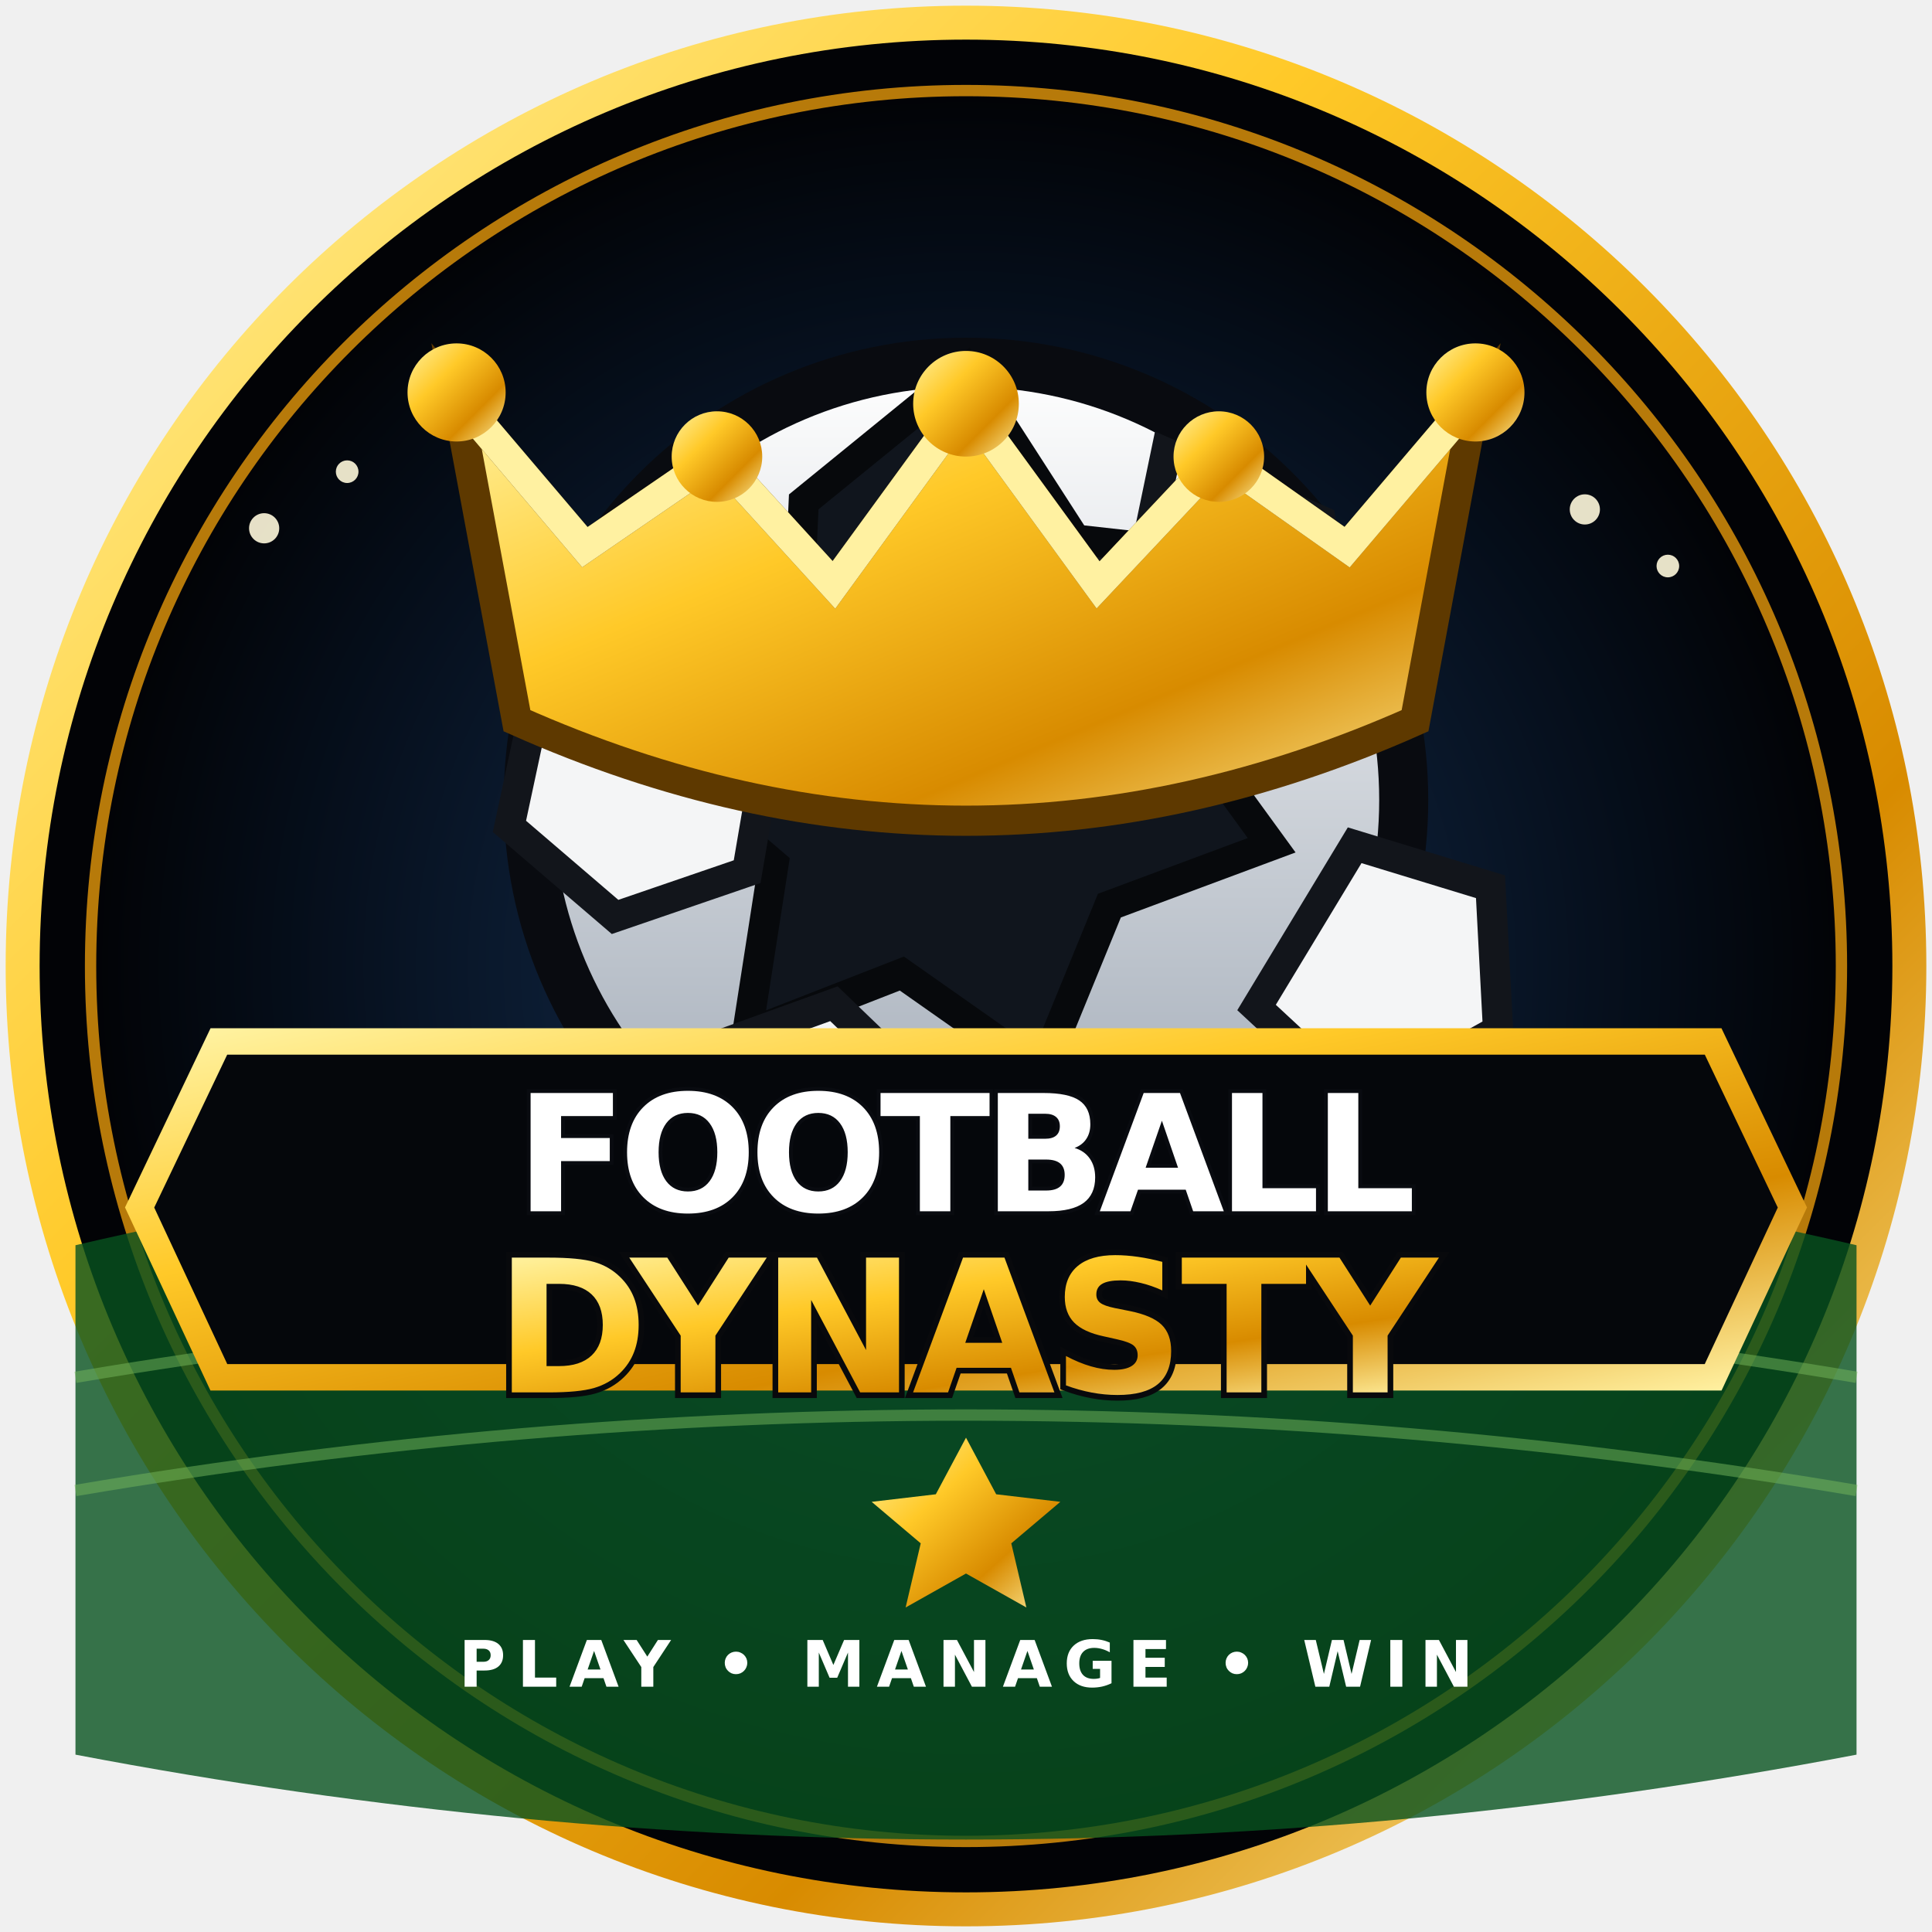
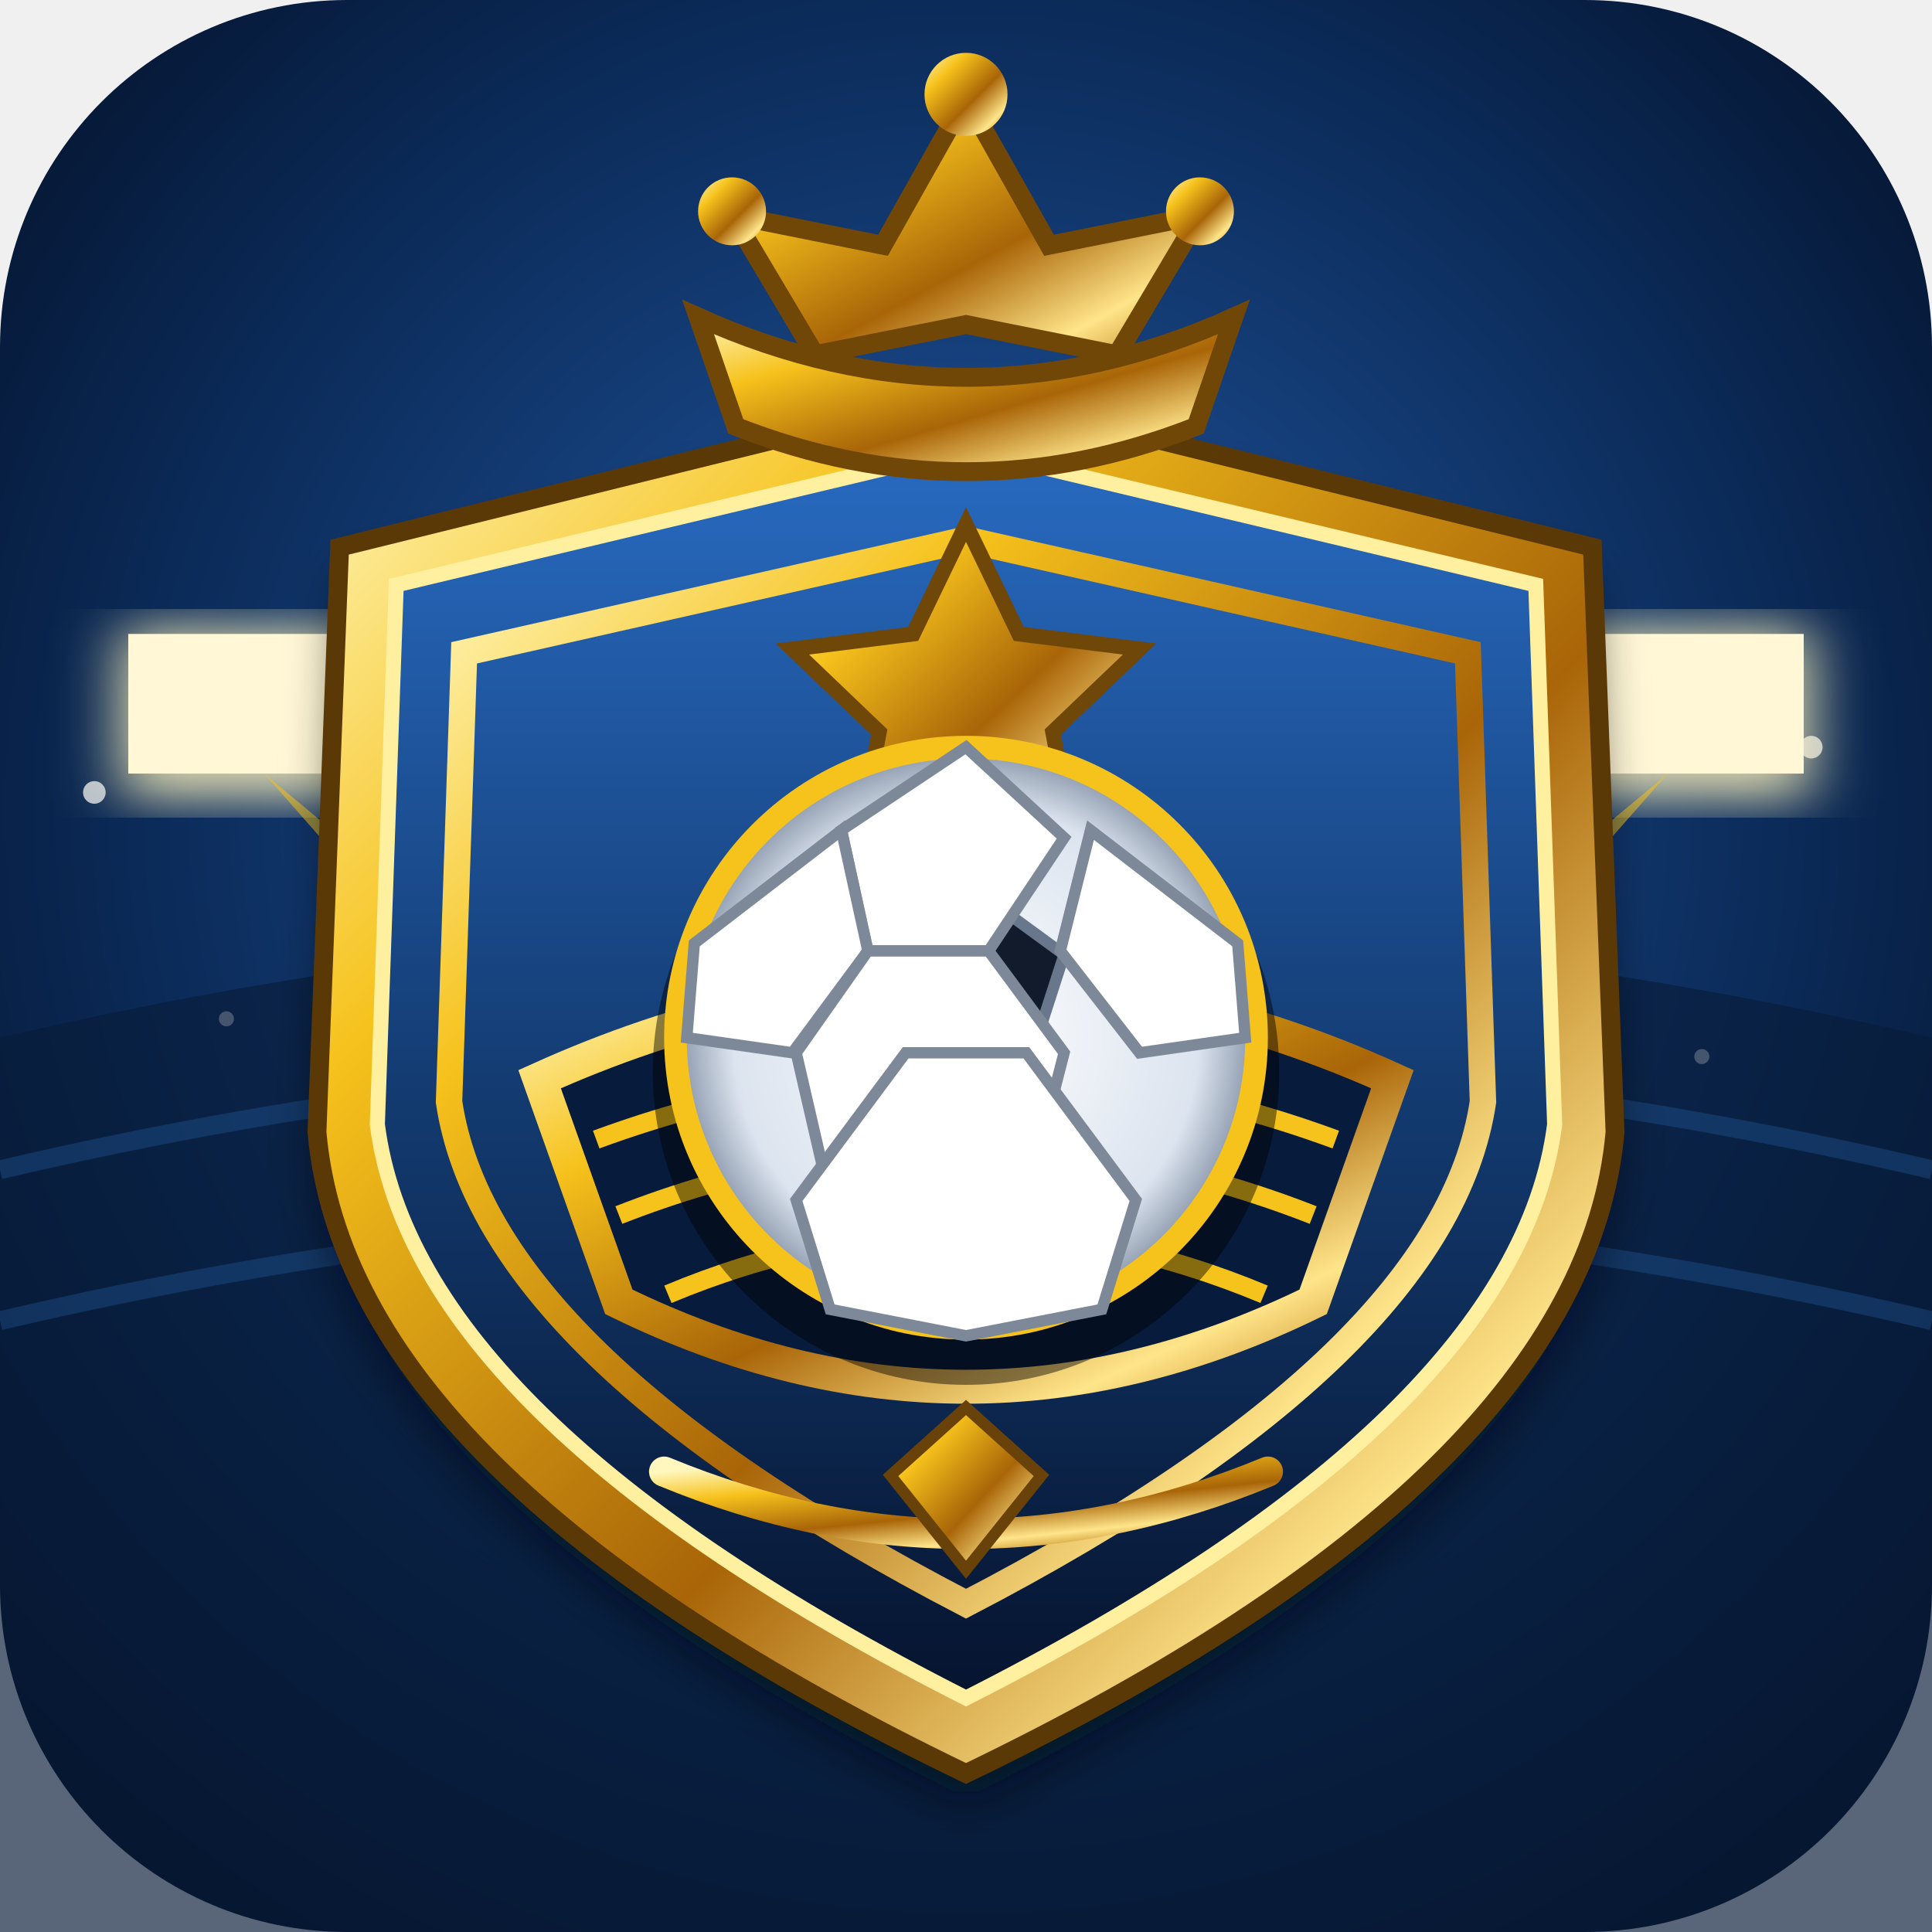
<svg xmlns="http://www.w3.org/2000/svg" width="512" height="512" viewBox="0 0 512 512">
  <defs>
-     <radialGradient id="bg">
-       <stop stop-color="#17345a" />
-       <stop offset=".72" stop-color="#06101e" />
-       <stop offset="1" stop-color="#020306" />
+     <radialGradient id="bg" cx="50%" cy="42%" r="72%">
+       <stop stop-color="#235ba8" />
+       <stop offset=".58" stop-color="#0b2b59" />
+       <stop offset="1" stop-color="#02091b" />
    </radialGradient>
    <linearGradient id="gold" x1="0" y1="0" x2="1" y2="1">
-       <stop stop-color="#fff2a0" />
-       <stop offset=".35" stop-color="#ffc928" />
-       <stop offset=".7" stop-color="#d88b00" />
-       <stop offset="1" stop-color="#fff0a0" />
+       <stop stop-color="#fff7bd" />
+       <stop offset=".25" stop-color="#f6c21c" />
+       <stop offset=".58" stop-color="#a96508" />
+       <stop offset=".82" stop-color="#ffe58a" />
+       <stop offset="1" stop-color="#b8750b" />
    </linearGradient>
-     <linearGradient id="silver" x1="0" y1="0" x2="0" y2="1">
+     <linearGradient id="blue" x1="0" y1="0" x2="0" y2="1">
+       <stop stop-color="#286ac0" />
+       <stop offset=".55" stop-color="#12386c" />
+       <stop offset="1" stop-color="#06142f" />
+     </linearGradient>
+     <radialGradient id="ball">
      <stop stop-color="#fff" />
-       <stop offset="1" stop-color="#9ca6b3" />
-     </linearGradient>
+       <stop offset=".8" stop-color="#dce4ef" />
+       <stop offset="1" stop-color="#8795a8" />
+     </radialGradient>
+     <filter id="glow">
+       <feGaussianBlur stdDeviation="8" />
+     </filter>
    <filter id="shadow">
-       <feGaussianBlur stdDeviation="5" />
+       <feGaussianBlur stdDeviation="7" />
    </filter>
  </defs>
-   <circle cx="256" cy="256" r="250" fill="#020306" stroke="url(#gold)" stroke-width="9" />
-   <circle cx="256" cy="256" r="232" fill="url(#bg)" stroke="#b77a0a" stroke-width="3" />
-   <path d="M20 330 Q256 275 492 330 L492 465 Q256 510 20 465Z" fill="#07521f" opacity=".8" />
-   <path d="M20 365 Q256 325 492 365 M20 395 Q256 355 492 395" fill="none" stroke="#75b85b" stroke-width="3" opacity=".5" />
-   <g fill="#fff8db" opacity=".9">
-     <circle cx="70" cy="140" r="4" />
-     <circle cx="92" cy="125" r="3" />
-     <circle cx="420" cy="135" r="4" />
-     <circle cx="442" cy="150" r="3" />
+   <rect width="512" height="512" rx="92" fill="url(#bg)" />
+   <g opacity=".7" fill="#fff">
+     <circle cx="25" cy="210" r="3" />
+     <circle cx="480" cy="198" r="3" />
+     <circle cx="60" cy="270" r="2" />
+     <circle cx="451" cy="280" r="2" />
  </g>
-   <circle cx="256" cy="212" r="116" fill="url(#silver)" stroke="#090b10" stroke-width="13" />
-   <path d="M256 98 L285 143 330 148 313 191 337 224 294 240 276 284 239 258 198 274 205 229 170 199 211 177 213 133Z" fill="#10151d" stroke="#07090c" stroke-width="8" />
-   <path d="M141 191 L178 171 205 190 198 231 163 243 135 219Z M309 120 L350 138 357 178 327 196 298 173Z M359 224 L395 235 397 273 361 293 333 267Z M185 279 L221 266 247 291 235 331 194 328 170 304Z" fill="#f4f5f6" stroke="#12151b" stroke-width="8" />
-   <path d="M121 105 L155 145 190 121 221 155 256 107 291 155 323 121 357 145 391 105 375 191 Q256 244 137 191Z" fill="url(#gold)" stroke="#5e3900" stroke-width="8" />
-   <path d="M121 105 L155 145 190 121 221 155 256 107 291 155 323 121 357 145 391 105" fill="none" stroke="#fff1a1" stroke-width="8" />
-   <circle cx="121" cy="104" r="13" fill="url(#gold)" />
-   <circle cx="190" cy="121" r="12" fill="url(#gold)" />
-   <circle cx="256" cy="107" r="14" fill="url(#gold)" />
-   <circle cx="323" cy="121" r="12" fill="url(#gold)" />
-   <circle cx="391" cy="104" r="13" fill="url(#gold)" />
-   <path d="M58 276 L454 276 475 320 454 365 58 365 37 320Z" fill="#05070b" stroke="url(#gold)" stroke-width="7" />
-   <text x="256" y="321" text-anchor="middle" font-family="DejaVu Sans,Arial,sans-serif" font-size="43" font-weight="900" letter-spacing="-2" fill="#fff" stroke="#090b10" stroke-width="2" paint-order="stroke">FOOTBALL</text>
-   <text x="256" y="369" text-anchor="middle" font-family="DejaVu Sans,Arial,sans-serif" font-size="49" font-weight="900" letter-spacing="-1" fill="url(#gold)" stroke="#08090c" stroke-width="3" paint-order="stroke">DYNASTY</text>
-   <path d="M150 391 H362" stroke="url(#gold)" stroke-width="4" />
-   <path d="M256 381 l8 15 17 2 -13 11 4 17 -16 -9 -16 9 4 -17 -13 -11 17 -2Z" fill="url(#gold)" />
-   <text x="256" y="447" text-anchor="middle" font-family="DejaVu Sans,Arial,sans-serif" font-size="17" font-weight="700" letter-spacing="3" fill="#fff">PLAY • MANAGE • WIN</text>
+   <path d="M0 275 Q256 215 512 275 V512 H0Z" fill="#071b39" opacity=".65" />
+   <path d="M0 310 Q256 250 512 310 M0 350 Q256 290 512 350" fill="none" stroke="#2e78c8" stroke-width="5" opacity=".25" />
+   <g fill="#fff3bb" filter="url(#glow)" opacity=".9">
+     <path d="M32 166h80v46H32z" />
+     <path d="M400 166h80v46h-80z" />
+   </g>
+   <g fill="#fff7d6">
+     <path d="M34 168h72v37H34z" />
+     <path d="M406 168h72v37h-72z" />
+   </g>
+   <g fill="#f6c21c" opacity=".55">
+     <path d="M70 205L180 330 100 230Z" />
+     <path d="M442 205L332 330 412 230Z" />
+   </g>
+   <path d="M256 115 L420 155 L426 310 Q417 397 256 476 Q95 397 86 310 L92 155Z" fill="#020817" opacity=".8" filter="url(#shadow)" />
+   <path d="M256 104 L422 145 L428 300 Q420 391 256 470 Q92 391 84 300 L90 145Z" fill="url(#gold)" stroke="#5b3906" stroke-width="5" />
+   <path d="M256 119 L407 155 L412 298 Q402 376 256 450 Q110 376 100 298 L105 155Z" fill="url(#blue)" stroke="#fff0a0" stroke-width="4" />
+   <path d="M256 143 L389 173 L393 292 Q383 359 256 425 Q129 359 119 292 L123 173Z" fill="none" stroke="url(#gold)" stroke-width="7" />
+   <path d="M256 26 L278 65 L318 57 L296 94 L256 86 L216 94 L194 57 L234 65Z" fill="url(#gold)" stroke="#704707" stroke-width="5" />
+   <path d="M185 84 Q256 116 327 84 L317 113 Q256 137 195 113Z" fill="url(#gold)" stroke="#704707" stroke-width="5" />
+   <circle cx="194" cy="56" r="9" fill="url(#gold)" />
+   <circle cx="256" cy="25" r="11" fill="url(#gold)" />
+   <circle cx="318" cy="56" r="9" fill="url(#gold)" />
+   <path d="M256 139 l14 29 32 4 -23 22 6 32 -29 -16 -29 16 6 -32 -23 -22 32 -4Z" fill="url(#gold)" stroke="#6e4709" stroke-width="4" />
+   <path d="M143 286 Q256 235 369 286 L348 345 Q256 390 164 345Z" fill="#071b3c" stroke="url(#gold)" stroke-width="9" />
+   <path d="M158 302 Q256 266 354 302 M164 322 Q256 286 348 322 M177 343 Q256 310 335 343" fill="none" stroke="#f6c21c" stroke-width="5" />
+   <circle cx="256" cy="284" r="83" fill="#000" opacity=".45" />
+   <circle cx="256" cy="275" r="77" fill="url(#ball)" stroke="#f6c21c" stroke-width="6" />
+   <path d="M256 234 l26 19 -10 31 h-32 l-10 -31Z" fill="#111b2c" stroke="#68778b" stroke-width="3" />
+   <g fill="#fff" stroke="#7d8998" stroke-width="3">
+     <path d="M256 198l-33 22 7 32 32 0 20-30Z" />
+     <path d="M184 250l39-30 7 32-20 27-28-4Z" />
+     <path d="M328 250l-39-30-8 32 21 27 28-4Z" />
+     <path d="M211 279l19-27h32l20 27-10 39h-52Z" />
+     <path d="M211 318l9 29 36 7 36-7 9-29-29-39h-32Z" />
+   </g>
+   <path d="M176 390 Q256 423 336 390" fill="none" stroke="url(#gold)" stroke-width="8" stroke-linecap="round" />
+   <path d="M236 391 l20 -18 20 18 -20 25Z" fill="url(#gold)" stroke="#684208" stroke-width="3" />
</svg>
